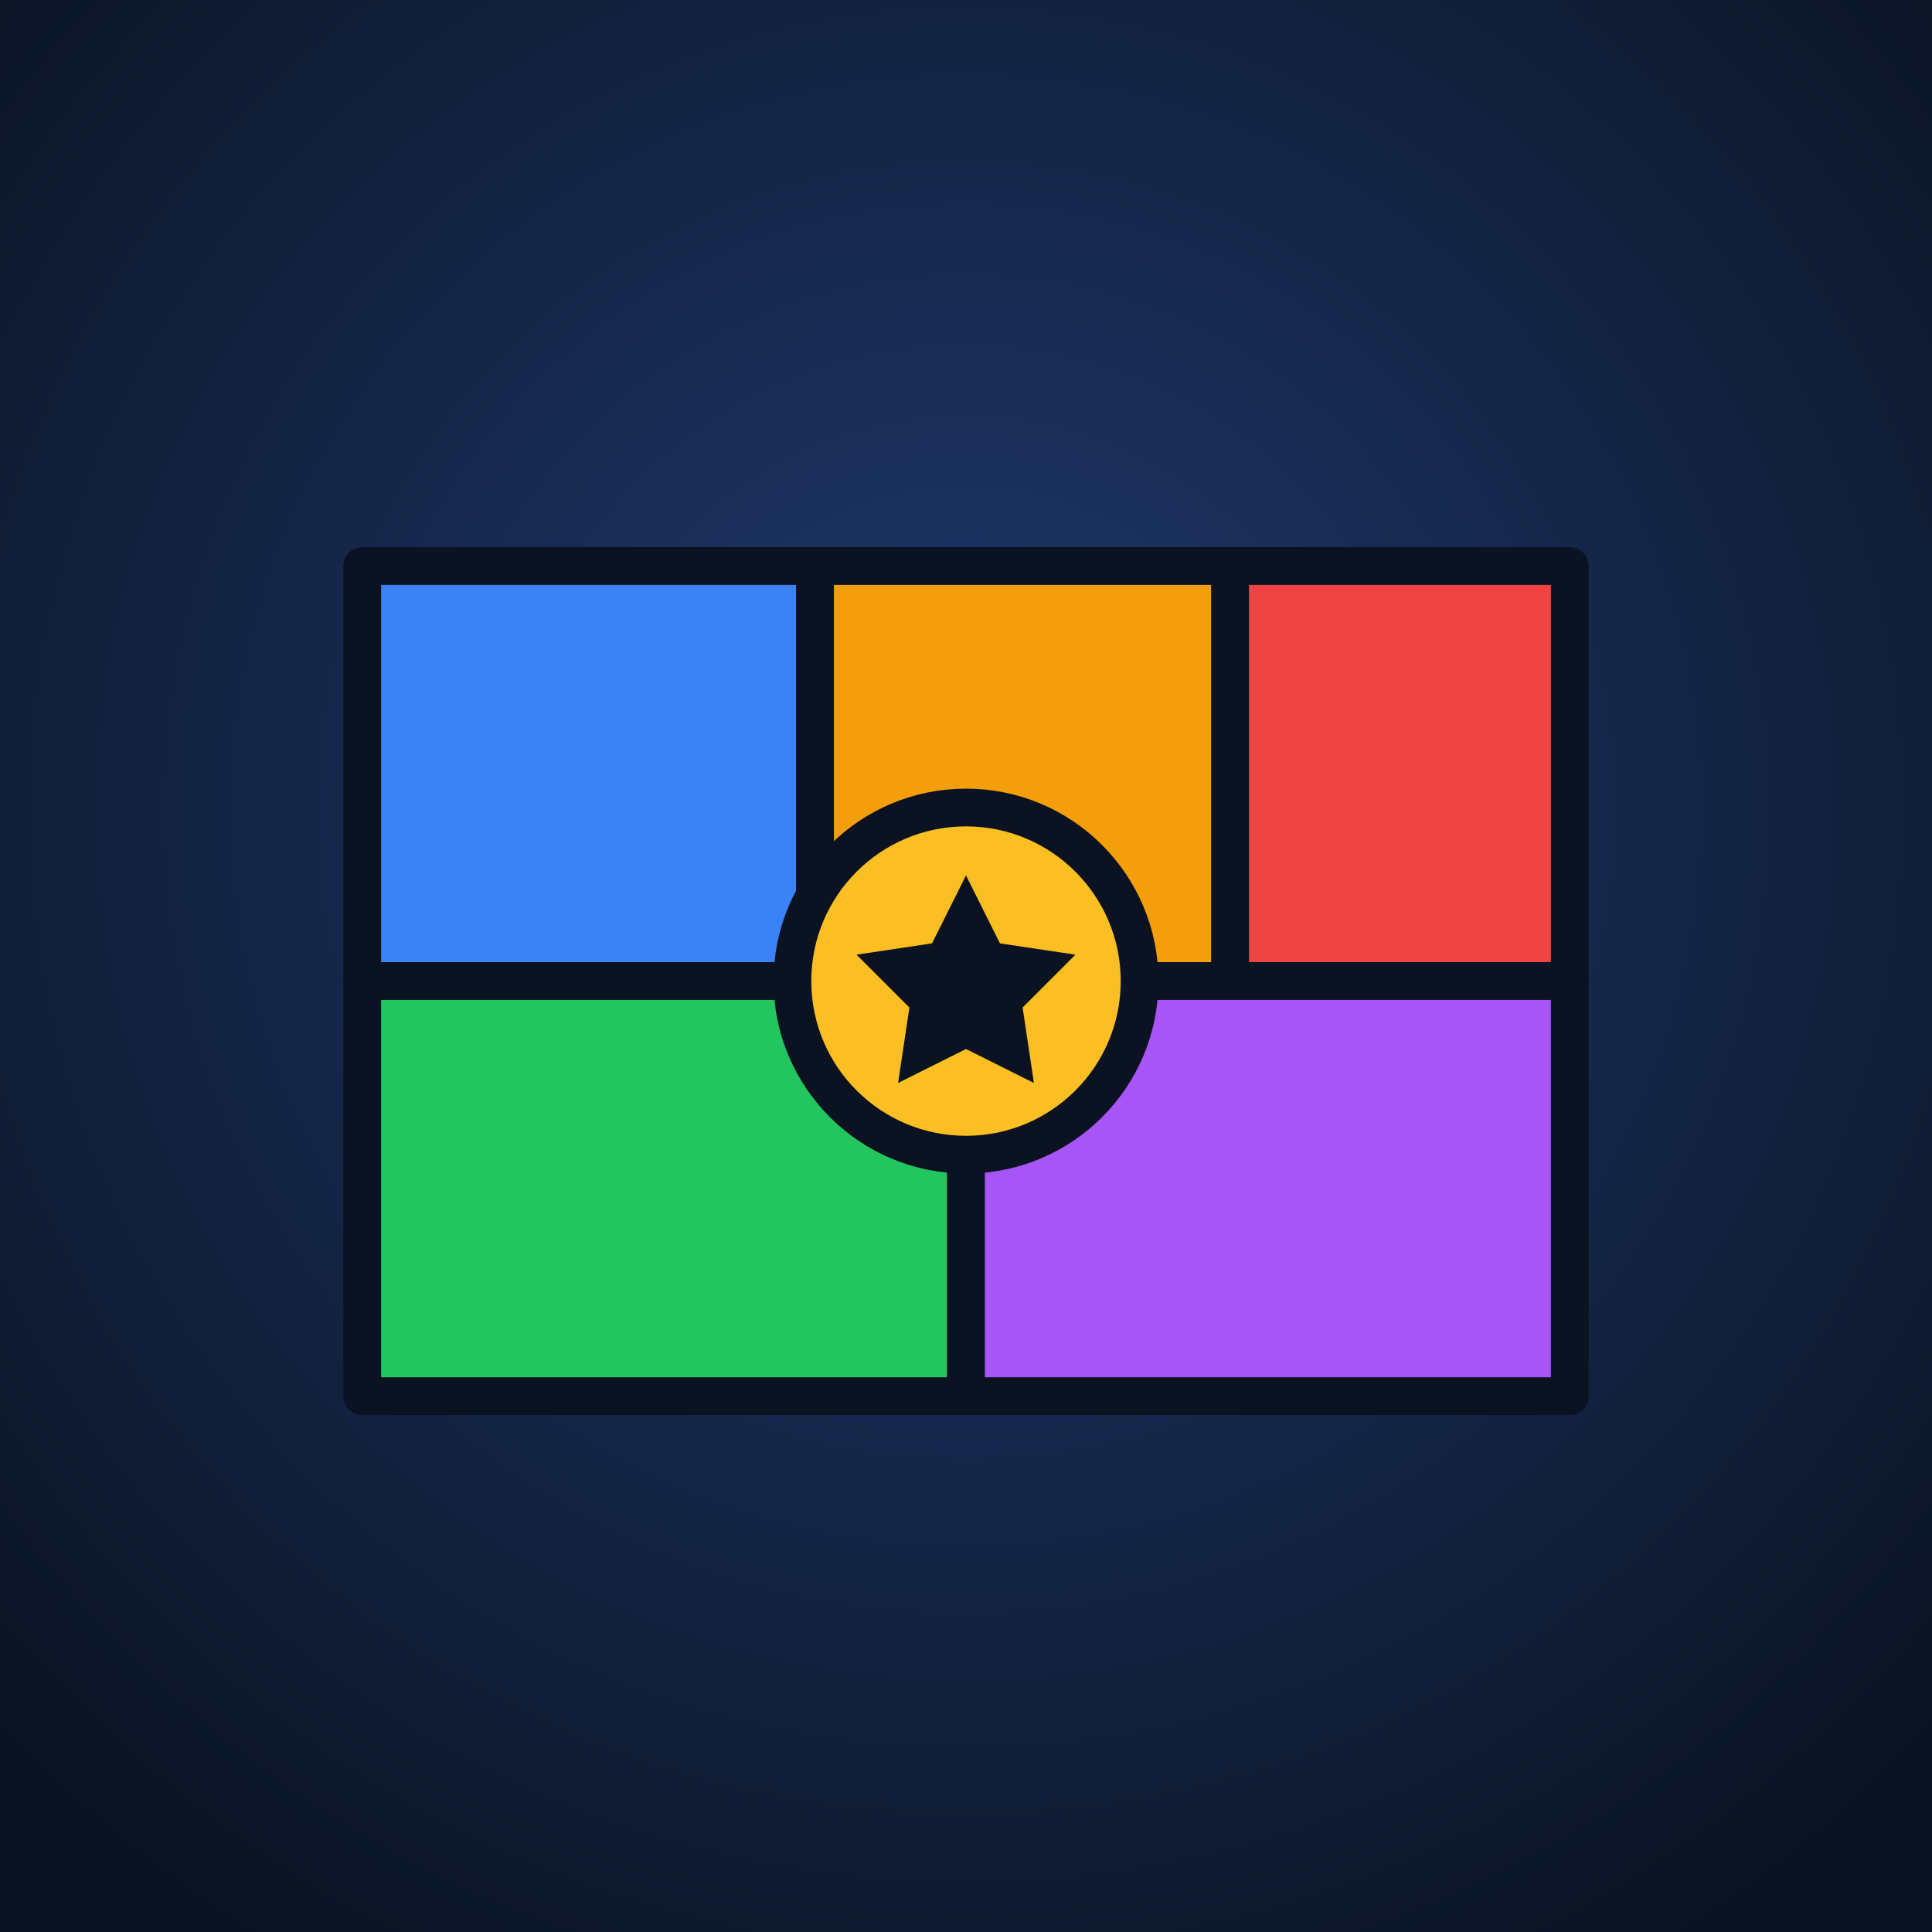
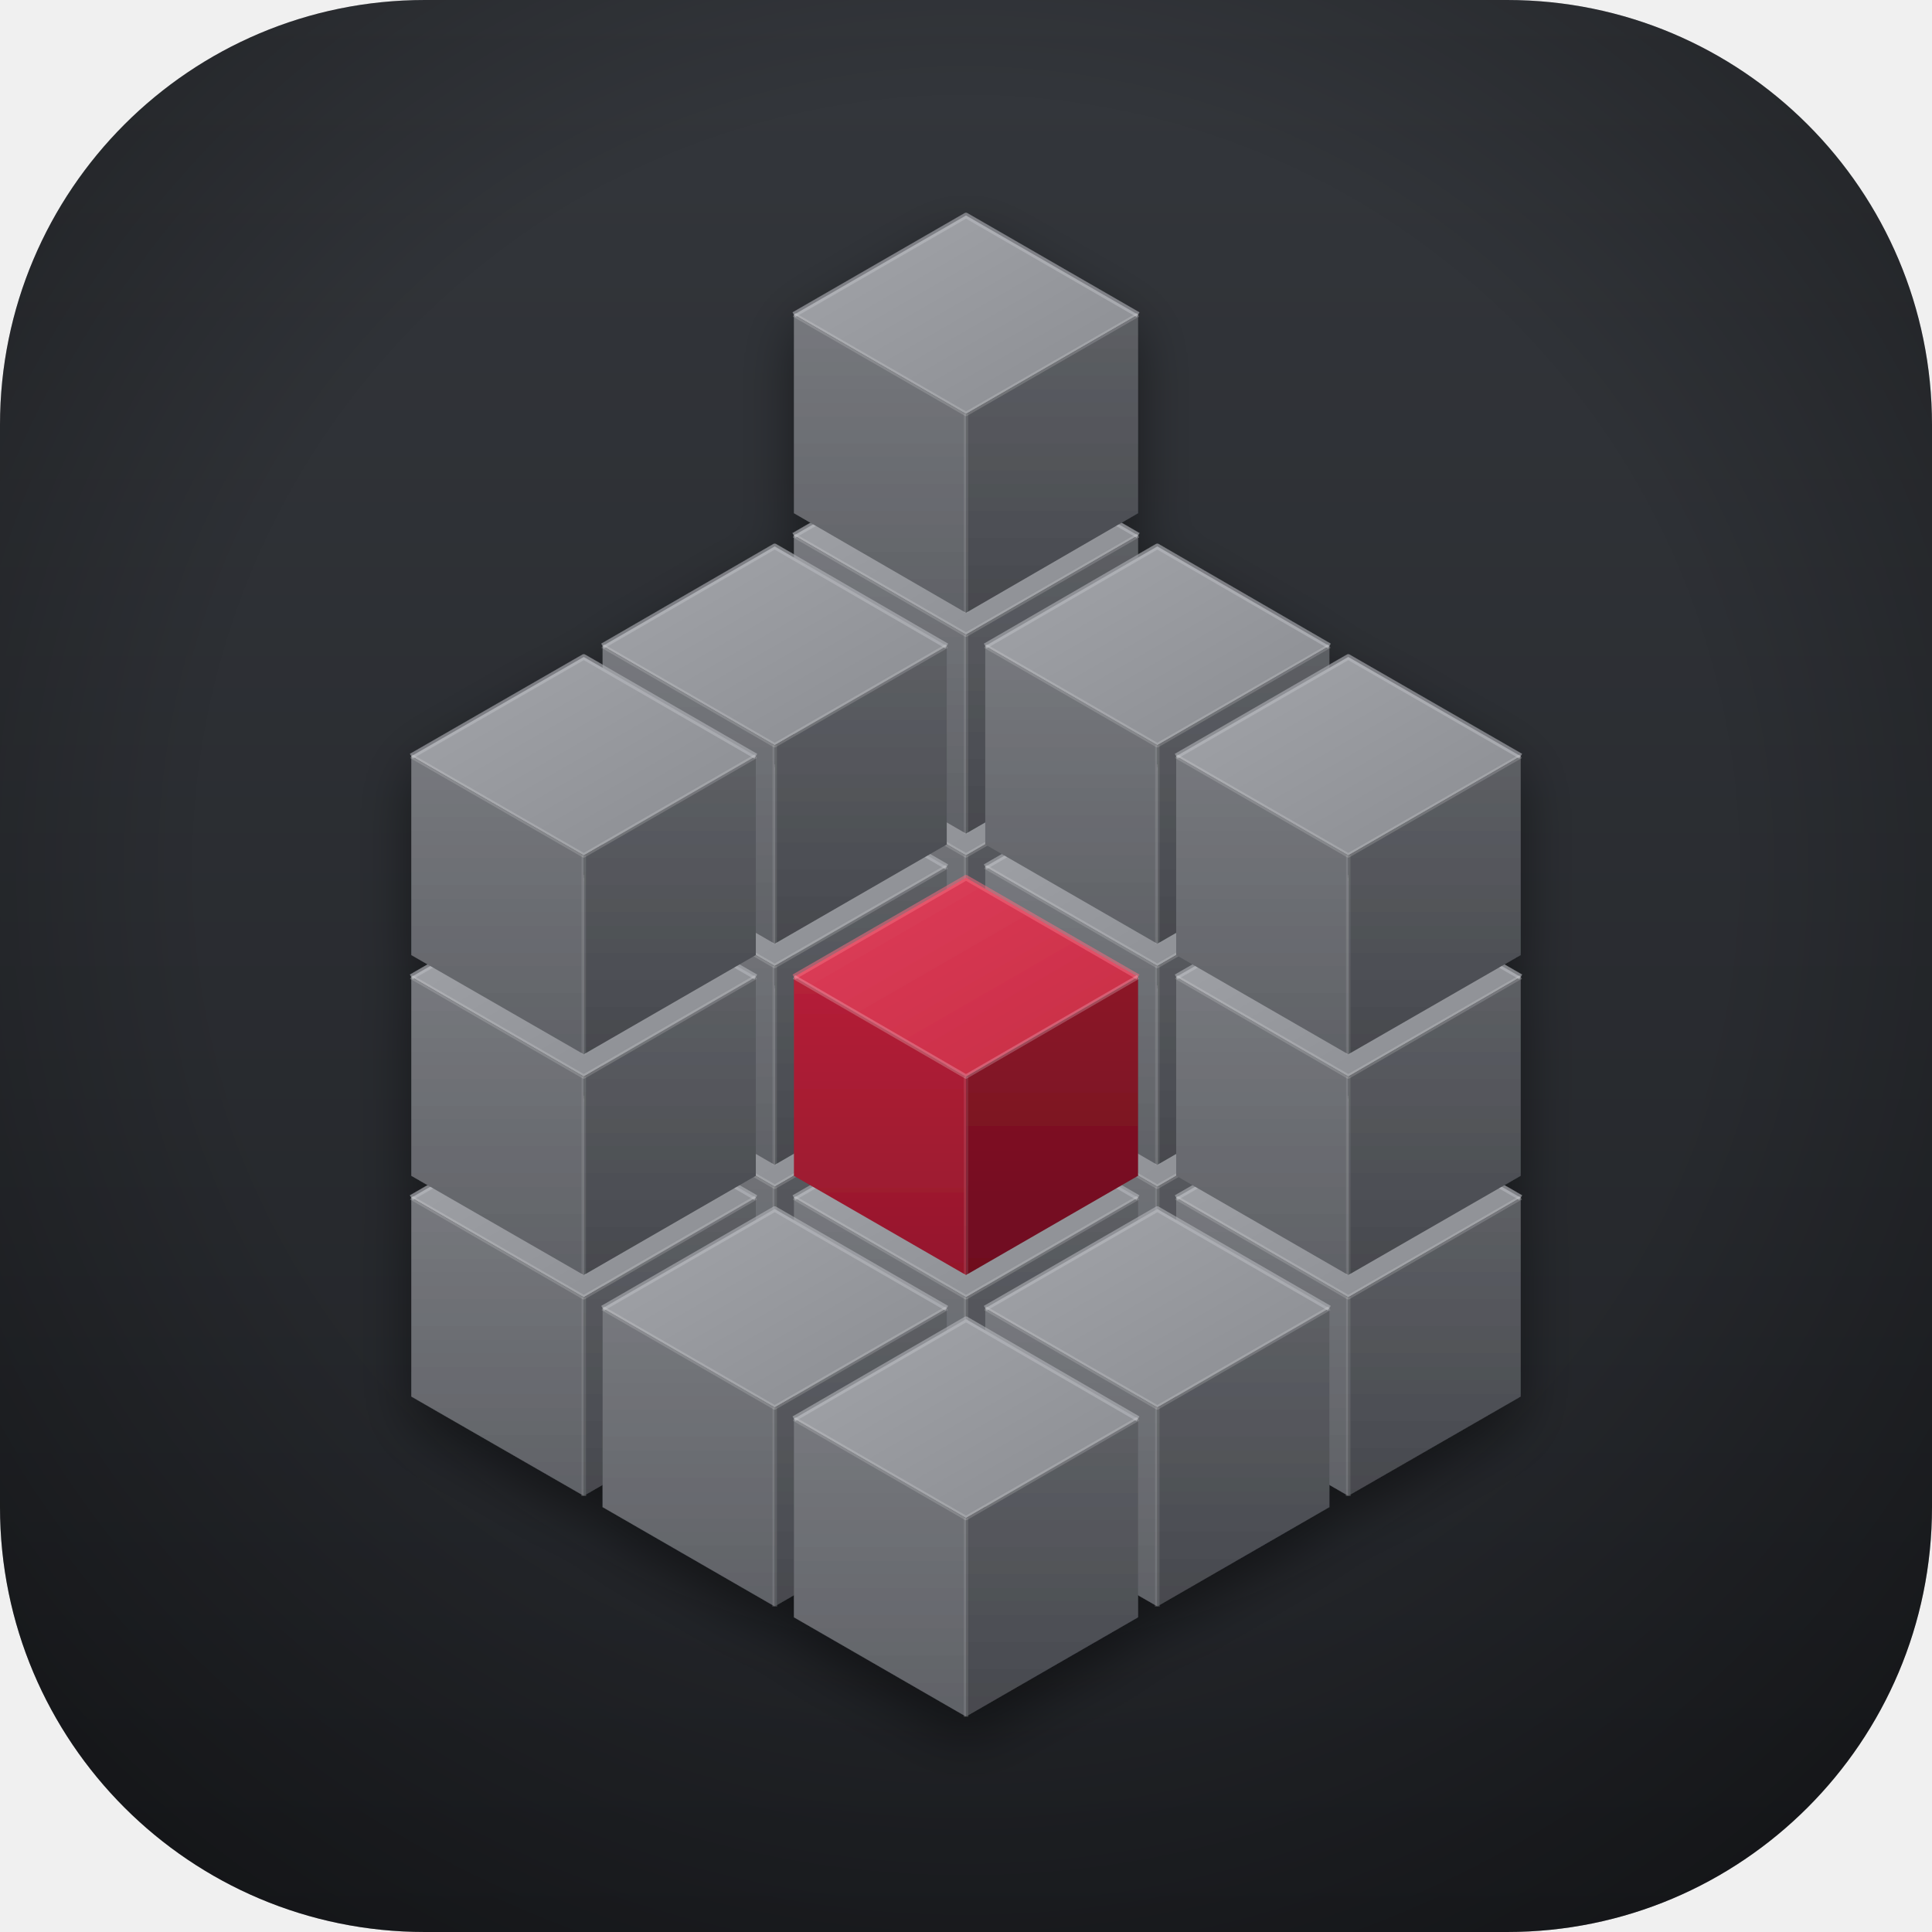
- <svg xmlns="http://www.w3.org/2000/svg" viewBox="0 0 512 512">
+ <svg xmlns="http://www.w3.org/2000/svg" viewBox="0 0 512 512" width="512" height="512">
  <defs>
-     <radialGradient id="sea" cx="50%" cy="42%" r="70%">
-       <stop offset="0" stop-color="#1e3a6e" />
-       <stop offset="1" stop-color="#0b1221" />
+     <linearGradient id="bg" x1="0" y1="0" x2="0" y2="1">
+       <stop offset="0" stop-color="#34373c" />
+       <stop offset="1" stop-color="#1f2125" />
+     </linearGradient>
+     <radialGradient id="vig" cx="50%" cy="45%" r="65%">
+       <stop offset="0.6" stop-color="#000" stop-opacity="0" />
+       <stop offset="1" stop-color="#000" stop-opacity="0.35" />
    </radialGradient>
+     <linearGradient id="gt" x1="0" y1="0" x2="1" y2="1">
+       <stop offset="0" stop-color="#a3a5aa" />
+       <stop offset="1" stop-color="#8a8c91" />
+     </linearGradient>
+     <linearGradient id="gl" x1="0" y1="0" x2="0" y2="1">
+       <stop offset="0" stop-color="#76787d" />
+       <stop offset="1" stop-color="#606267" />
+     </linearGradient>
+     <linearGradient id="gr" x1="0" y1="0" x2="0" y2="1">
+       <stop offset="0" stop-color="#5d5f64" />
+       <stop offset="1" stop-color="#47494e" />
+     </linearGradient>
+     <linearGradient id="rt" x1="0" y1="0" x2="1" y2="1">
+       <stop offset="0" stop-color="#e0405a" />
+       <stop offset="1" stop-color="#c52a44" />
+     </linearGradient>
+     <linearGradient id="rl" x1="0" y1="0" x2="0" y2="1">
+       <stop offset="0" stop-color="#b52038" />
+       <stop offset="1" stop-color="#94172c" />
+     </linearGradient>
+     <linearGradient id="rr" x1="0" y1="0" x2="0" y2="1">
+       <stop offset="0" stop-color="#8c1428" />
+       <stop offset="1" stop-color="#6e0f1f" />
+     </linearGradient>
+     <filter id="sh" x="-20%" y="-20%" width="140%" height="140%">
+       <feDropShadow dx="0" dy="6.1" stdDeviation="7.2" flood-color="#000" flood-opacity="0.45" />
+     </filter>
  </defs>
-   <rect width="512" height="512" rx="0" fill="url(#sea)" />
-   <g stroke="#0b1221" stroke-width="10" stroke-linejoin="round">
-     <path d="M96 150h120v110H96z" fill="#3b82f6" />
-     <path d="M216 150h110v110H216z" fill="#f59e0b" />
-     <path d="M326 150h90v110h-90z" fill="#ef4444" />
-     <path d="M96 260h160v110H96z" fill="#22c55e" />
-     <path d="M256 260h160v110H256z" fill="#a855f7" />
+   <rect width="512" height="512" rx="112.6" fill="url(#bg)" />
+   <rect width="512" height="512" rx="112.6" fill="url(#vig)" />
+   <g filter="url(#sh)">
+     <polygon points="256.0,232.6 301.6,258.9 256.0,285.3 210.4,258.9" fill="url(#gt)" />
+     <polygon points="301.6,258.9 256.0,285.3 256.0,337.9 301.6,311.6" fill="url(#gr)" />
+     <polygon points="210.4,258.9 256.0,285.3 256.0,337.9 210.4,311.6" fill="url(#gl)" />
+     <polyline points="210.4,258.9 256.0,232.6 301.6,258.9" fill="none" stroke="#b9bbc0" stroke-opacity="0.55" stroke-width="1.46" stroke-linejoin="round" />
+     <polyline points="210.4,258.9 256.0,285.3 301.6,258.9" fill="none" stroke="#ffffff" stroke-opacity="0.16" stroke-width="1.17" stroke-linejoin="round" />
+     <line x1="256.0" y1="285.3" x2="256.0" y2="337.9" stroke="#ffffff" stroke-opacity="0.1" stroke-width="1.17" />
+     <polygon points="306.7,261.9 352.3,288.2 306.7,314.5 261.1,288.2" fill="url(#gt)" />
+     <polygon points="352.3,288.2 306.7,314.5 306.7,367.2 352.3,340.8" fill="url(#gr)" />
+     <polygon points="261.1,288.2 306.7,314.5 306.7,367.2 261.1,340.8" fill="url(#gl)" />
+     <polyline points="261.1,288.2 306.7,261.9 352.3,288.2" fill="none" stroke="#b9bbc0" stroke-opacity="0.55" stroke-width="1.46" stroke-linejoin="round" />
+     <polyline points="261.1,288.2 306.7,314.5 352.3,288.2" fill="none" stroke="#ffffff" stroke-opacity="0.16" stroke-width="1.17" stroke-linejoin="round" />
+     <line x1="306.7" y1="314.5" x2="306.7" y2="367.2" stroke="#ffffff" stroke-opacity="0.1" stroke-width="1.17" />
+     <polygon points="205.3,261.9 250.9,288.2 205.3,314.5 159.7,288.2" fill="url(#gt)" />
+     <polygon points="250.9,288.2 205.3,314.5 205.3,367.2 250.9,340.8" fill="url(#gr)" />
+     <polygon points="159.7,288.2 205.3,314.5 205.3,367.2 159.7,340.8" fill="url(#gl)" />
+     <polyline points="159.7,288.2 205.3,261.9 250.9,288.2" fill="none" stroke="#b9bbc0" stroke-opacity="0.55" stroke-width="1.46" stroke-linejoin="round" />
+     <polyline points="159.7,288.2 205.3,314.5 250.9,288.2" fill="none" stroke="#ffffff" stroke-opacity="0.16" stroke-width="1.17" stroke-linejoin="round" />
+     <line x1="205.3" y1="314.5" x2="205.3" y2="367.2" stroke="#ffffff" stroke-opacity="0.1" stroke-width="1.17" />
+     <polygon points="256.0,174.1 301.6,200.4 256.0,226.7 210.4,200.4" fill="url(#gt)" />
+     <polygon points="301.6,200.4 256.0,226.7 256.0,279.4 301.6,253.1" fill="url(#gr)" />
+     <polygon points="210.4,200.4 256.0,226.7 256.0,279.4 210.4,253.1" fill="url(#gl)" />
+     <polyline points="210.4,200.4 256.0,174.1 301.6,200.4" fill="none" stroke="#b9bbc0" stroke-opacity="0.55" stroke-width="1.46" stroke-linejoin="round" />
+     <polyline points="210.4,200.4 256.0,226.7 301.6,200.4" fill="none" stroke="#ffffff" stroke-opacity="0.16" stroke-width="1.17" stroke-linejoin="round" />
+     <line x1="256.0" y1="226.7" x2="256.0" y2="279.4" stroke="#ffffff" stroke-opacity="0.1" stroke-width="1.17" />
+     <polygon points="357.3,291.1 403.0,317.4 357.3,343.8 311.7,317.4" fill="url(#gt)" />
+     <polygon points="403.0,317.4 357.3,343.8 357.3,396.4 403.0,370.1" fill="url(#gr)" />
+     <polygon points="311.7,317.4 357.3,343.8 357.3,396.4 311.7,370.1" fill="url(#gl)" />
+     <polyline points="311.7,317.4 357.3,291.1 403.0,317.4" fill="none" stroke="#b9bbc0" stroke-opacity="0.55" stroke-width="1.46" stroke-linejoin="round" />
+     <polyline points="311.7,317.4 357.3,343.8 403.0,317.4" fill="none" stroke="#ffffff" stroke-opacity="0.16" stroke-width="1.17" stroke-linejoin="round" />
+     <line x1="357.3" y1="343.8" x2="357.3" y2="396.4" stroke="#ffffff" stroke-opacity="0.1" stroke-width="1.17" />
+     <polygon points="256.0,291.1 301.6,317.4 256.0,343.8 210.4,317.4" fill="url(#gt)" />
+     <polygon points="301.6,317.4 256.0,343.8 256.0,396.4 301.6,370.1" fill="url(#gr)" />
+     <polygon points="210.4,317.4 256.0,343.8 256.0,396.4 210.4,370.1" fill="url(#gl)" />
+     <polyline points="210.4,317.4 256.0,291.1 301.6,317.4" fill="none" stroke="#b9bbc0" stroke-opacity="0.55" stroke-width="1.46" stroke-linejoin="round" />
+     <polyline points="210.4,317.4 256.0,343.8 301.6,317.4" fill="none" stroke="#ffffff" stroke-opacity="0.16" stroke-width="1.17" stroke-linejoin="round" />
+     <line x1="256.0" y1="343.8" x2="256.0" y2="396.4" stroke="#ffffff" stroke-opacity="0.1" stroke-width="1.17" />
+     <polygon points="154.7,291.1 200.3,317.4 154.7,343.8 109.0,317.4" fill="url(#gt)" />
+     <polygon points="200.3,317.4 154.7,343.8 154.7,396.4 200.3,370.1" fill="url(#gr)" />
+     <polygon points="109.0,317.4 154.7,343.8 154.7,396.4 109.0,370.1" fill="url(#gl)" />
+     <polyline points="109.0,317.4 154.7,291.1 200.3,317.4" fill="none" stroke="#b9bbc0" stroke-opacity="0.55" stroke-width="1.46" stroke-linejoin="round" />
+     <polyline points="109.0,317.4 154.7,343.8 200.3,317.4" fill="none" stroke="#ffffff" stroke-opacity="0.16" stroke-width="1.17" stroke-linejoin="round" />
+     <line x1="154.7" y1="343.8" x2="154.7" y2="396.4" stroke="#ffffff" stroke-opacity="0.1" stroke-width="1.17" />
+     <polygon points="306.7,203.3 352.3,229.7 306.7,256.0 261.1,229.7" fill="url(#gt)" />
+     <polygon points="352.3,229.7 306.7,256.0 306.7,308.7 352.3,282.3" fill="url(#gr)" />
+     <polygon points="261.1,229.7 306.7,256.0 306.7,308.7 261.1,282.3" fill="url(#gl)" />
+     <polyline points="261.1,229.7 306.7,203.3 352.3,229.7" fill="none" stroke="#b9bbc0" stroke-opacity="0.55" stroke-width="1.46" stroke-linejoin="round" />
+     <polyline points="261.1,229.7 306.7,256.0 352.3,229.7" fill="none" stroke="#ffffff" stroke-opacity="0.16" stroke-width="1.17" stroke-linejoin="round" />
+     <line x1="306.7" y1="256.0" x2="306.7" y2="308.7" stroke="#ffffff" stroke-opacity="0.1" stroke-width="1.17" />
+     <polygon points="205.3,203.3 250.9,229.7 205.3,256.0 159.7,229.7" fill="url(#gt)" />
+     <polygon points="250.9,229.7 205.3,256.0 205.3,308.7 250.9,282.3" fill="url(#gr)" />
+     <polygon points="159.7,229.7 205.3,256.0 205.3,308.7 159.7,282.3" fill="url(#gl)" />
+     <polyline points="159.7,229.7 205.3,203.3 250.9,229.7" fill="none" stroke="#b9bbc0" stroke-opacity="0.55" stroke-width="1.46" stroke-linejoin="round" />
+     <polyline points="159.7,229.7 205.3,256.0 250.9,229.7" fill="none" stroke="#ffffff" stroke-opacity="0.16" stroke-width="1.17" stroke-linejoin="round" />
+     <line x1="205.3" y1="256.0" x2="205.3" y2="308.7" stroke="#ffffff" stroke-opacity="0.1" stroke-width="1.17" />
+     <polygon points="256.0,115.6 301.6,141.9 256.0,168.2 210.4,141.9" fill="url(#gt)" />
+     <polygon points="301.6,141.9 256.0,168.2 256.0,220.9 301.6,194.6" fill="url(#gr)" />
+     <polygon points="210.4,141.9 256.0,168.2 256.0,220.9 210.4,194.6" fill="url(#gl)" />
+     <polyline points="210.4,141.9 256.0,115.6 301.6,141.9" fill="none" stroke="#b9bbc0" stroke-opacity="0.55" stroke-width="1.46" stroke-linejoin="round" />
+     <polyline points="210.4,141.9 256.0,168.2 301.6,141.9" fill="none" stroke="#ffffff" stroke-opacity="0.16" stroke-width="1.17" stroke-linejoin="round" />
+     <line x1="256.0" y1="168.2" x2="256.0" y2="220.9" stroke="#ffffff" stroke-opacity="0.1" stroke-width="1.17" />
+     <polygon points="306.7,320.4 352.3,346.7 306.7,373.0 261.1,346.7" fill="url(#gt)" />
+     <polygon points="352.3,346.7 306.7,373.0 306.7,425.7 352.3,399.4" fill="url(#gr)" />
+     <polygon points="261.1,346.7 306.7,373.0 306.7,425.7 261.1,399.4" fill="url(#gl)" />
+     <polyline points="261.1,346.7 306.7,320.4 352.3,346.7" fill="none" stroke="#b9bbc0" stroke-opacity="0.55" stroke-width="1.46" stroke-linejoin="round" />
+     <polyline points="261.1,346.7 306.7,373.0 352.3,346.7" fill="none" stroke="#ffffff" stroke-opacity="0.16" stroke-width="1.17" stroke-linejoin="round" />
+     <line x1="306.7" y1="373.0" x2="306.7" y2="425.7" stroke="#ffffff" stroke-opacity="0.1" stroke-width="1.17" />
+     <polygon points="205.3,320.4 250.9,346.7 205.3,373.0 159.7,346.7" fill="url(#gt)" />
+     <polygon points="250.9,346.7 205.3,373.0 205.3,425.7 250.9,399.4" fill="url(#gr)" />
+     <polygon points="159.7,346.7 205.3,373.0 205.3,425.7 159.7,399.4" fill="url(#gl)" />
+     <polyline points="159.7,346.7 205.3,320.4 250.9,346.7" fill="none" stroke="#b9bbc0" stroke-opacity="0.55" stroke-width="1.46" stroke-linejoin="round" />
+     <polyline points="159.7,346.7 205.3,373.0 250.9,346.7" fill="none" stroke="#ffffff" stroke-opacity="0.16" stroke-width="1.17" stroke-linejoin="round" />
+     <line x1="205.3" y1="373.0" x2="205.3" y2="425.7" stroke="#ffffff" stroke-opacity="0.1" stroke-width="1.17" />
+     <polygon points="357.3,232.6 403.0,258.9 357.3,285.3 311.7,258.9" fill="url(#gt)" />
+     <polygon points="403.0,258.9 357.3,285.3 357.3,337.9 403.0,311.6" fill="url(#gr)" />
+     <polygon points="311.7,258.9 357.3,285.3 357.3,337.9 311.7,311.6" fill="url(#gl)" />
+     <polyline points="311.7,258.9 357.3,232.6 403.0,258.9" fill="none" stroke="#b9bbc0" stroke-opacity="0.55" stroke-width="1.46" stroke-linejoin="round" />
+     <polyline points="311.7,258.9 357.3,285.3 403.0,258.9" fill="none" stroke="#ffffff" stroke-opacity="0.16" stroke-width="1.17" stroke-linejoin="round" />
+     <line x1="357.3" y1="285.3" x2="357.3" y2="337.9" stroke="#ffffff" stroke-opacity="0.1" stroke-width="1.17" />
+     <polygon points="256.0,232.6 301.6,258.9 256.0,285.3 210.4,258.9" fill="url(#rt)" />
+     <polygon points="301.6,258.9 256.0,285.3 256.0,337.9 301.6,311.6" fill="url(#rr)" />
+     <polygon points="210.4,258.9 256.0,285.3 256.0,337.9 210.4,311.6" fill="url(#rl)" />
+     <polyline points="210.4,258.9 256.0,232.6 301.6,258.9" fill="none" stroke="#f06a7e" stroke-opacity="0.55" stroke-width="1.46" stroke-linejoin="round" />
+     <polyline points="210.4,258.9 256.0,285.3 301.6,258.9" fill="none" stroke="#ffffff" stroke-opacity="0.22" stroke-width="1.17" stroke-linejoin="round" />
+     <line x1="256.0" y1="285.3" x2="256.0" y2="337.9" stroke="#ffffff" stroke-opacity="0.1" stroke-width="1.17" />
+     <polygon points="154.7,232.6 200.3,258.9 154.7,285.3 109.0,258.9" fill="url(#gt)" />
+     <polygon points="200.3,258.9 154.7,285.3 154.7,337.9 200.3,311.6" fill="url(#gr)" />
+     <polygon points="109.0,258.9 154.7,285.3 154.7,337.9 109.0,311.6" fill="url(#gl)" />
+     <polyline points="109.0,258.9 154.7,232.6 200.3,258.9" fill="none" stroke="#b9bbc0" stroke-opacity="0.55" stroke-width="1.46" stroke-linejoin="round" />
+     <polyline points="109.0,258.9 154.7,285.3 200.3,258.9" fill="none" stroke="#ffffff" stroke-opacity="0.16" stroke-width="1.17" stroke-linejoin="round" />
+     <line x1="154.7" y1="285.3" x2="154.7" y2="337.9" stroke="#ffffff" stroke-opacity="0.1" stroke-width="1.17" />
+     <polygon points="306.7,144.8 352.3,171.2 306.7,197.5 261.1,171.2" fill="url(#gt)" />
+     <polygon points="352.3,171.2 306.7,197.5 306.7,250.1 352.3,223.8" fill="url(#gr)" />
+     <polygon points="261.1,171.2 306.7,197.5 306.7,250.1 261.1,223.8" fill="url(#gl)" />
+     <polyline points="261.1,171.2 306.7,144.8 352.3,171.2" fill="none" stroke="#b9bbc0" stroke-opacity="0.55" stroke-width="1.46" stroke-linejoin="round" />
+     <polyline points="261.1,171.2 306.7,197.5 352.3,171.2" fill="none" stroke="#ffffff" stroke-opacity="0.16" stroke-width="1.17" stroke-linejoin="round" />
+     <line x1="306.7" y1="197.5" x2="306.7" y2="250.1" stroke="#ffffff" stroke-opacity="0.1" stroke-width="1.17" />
+     <polygon points="205.3,144.8 250.9,171.2 205.3,197.5 159.7,171.2" fill="url(#gt)" />
+     <polygon points="250.9,171.2 205.3,197.5 205.3,250.1 250.9,223.8" fill="url(#gr)" />
+     <polygon points="159.7,171.2 205.3,197.5 205.3,250.1 159.7,223.8" fill="url(#gl)" />
+     <polyline points="159.7,171.2 205.3,144.8 250.9,171.2" fill="none" stroke="#b9bbc0" stroke-opacity="0.55" stroke-width="1.46" stroke-linejoin="round" />
+     <polyline points="159.7,171.2 205.3,197.5 250.9,171.2" fill="none" stroke="#ffffff" stroke-opacity="0.16" stroke-width="1.17" stroke-linejoin="round" />
+     <line x1="205.3" y1="197.5" x2="205.3" y2="250.1" stroke="#ffffff" stroke-opacity="0.1" stroke-width="1.17" />
+     <polygon points="256.0,57.1 301.6,83.4 256.0,109.7 210.4,83.4" fill="url(#gt)" />
+     <polygon points="301.6,83.4 256.0,109.7 256.0,162.4 301.6,136.0" fill="url(#gr)" />
+     <polygon points="210.4,83.4 256.0,109.7 256.0,162.4 210.4,136.0" fill="url(#gl)" />
+     <polyline points="210.4,83.4 256.0,57.1 301.6,83.4" fill="none" stroke="#b9bbc0" stroke-opacity="0.55" stroke-width="1.46" stroke-linejoin="round" />
+     <polyline points="210.4,83.4 256.0,109.7 301.6,83.4" fill="none" stroke="#ffffff" stroke-opacity="0.16" stroke-width="1.17" stroke-linejoin="round" />
+     <line x1="256.0" y1="109.7" x2="256.0" y2="162.4" stroke="#ffffff" stroke-opacity="0.1" stroke-width="1.17" />
+     <polygon points="256.0,349.6 301.6,376.0 256.0,402.3 210.4,376.0" fill="url(#gt)" />
+     <polygon points="301.6,376.0 256.0,402.3 256.0,454.9 301.6,428.6" fill="url(#gr)" />
+     <polygon points="210.4,376.0 256.0,402.3 256.0,454.9 210.4,428.6" fill="url(#gl)" />
+     <polyline points="210.4,376.0 256.0,349.6 301.6,376.0" fill="none" stroke="#b9bbc0" stroke-opacity="0.55" stroke-width="1.46" stroke-linejoin="round" />
+     <polyline points="210.4,376.0 256.0,402.3 301.6,376.0" fill="none" stroke="#ffffff" stroke-opacity="0.16" stroke-width="1.17" stroke-linejoin="round" />
+     <line x1="256.0" y1="402.3" x2="256.0" y2="454.9" stroke="#ffffff" stroke-opacity="0.1" stroke-width="1.17" />
+     <polygon points="357.3,174.1 403.0,200.4 357.3,226.7 311.7,200.4" fill="url(#gt)" />
+     <polygon points="403.0,200.4 357.3,226.7 357.3,279.4 403.0,253.1" fill="url(#gr)" />
+     <polygon points="311.7,200.4 357.3,226.7 357.3,279.4 311.7,253.1" fill="url(#gl)" />
+     <polyline points="311.7,200.4 357.3,174.1 403.0,200.4" fill="none" stroke="#b9bbc0" stroke-opacity="0.55" stroke-width="1.46" stroke-linejoin="round" />
+     <polyline points="311.7,200.4 357.3,226.7 403.0,200.4" fill="none" stroke="#ffffff" stroke-opacity="0.16" stroke-width="1.17" stroke-linejoin="round" />
+     <line x1="357.3" y1="226.7" x2="357.3" y2="279.4" stroke="#ffffff" stroke-opacity="0.1" stroke-width="1.17" />
+     <polygon points="154.7,174.1 200.3,200.4 154.7,226.7 109.0,200.4" fill="url(#gt)" />
+     <polygon points="200.3,200.4 154.7,226.7 154.7,279.4 200.3,253.1" fill="url(#gr)" />
+     <polygon points="109.0,200.4 154.7,226.7 154.7,279.4 109.0,253.1" fill="url(#gl)" />
+     <polyline points="109.0,200.4 154.7,174.1 200.3,200.4" fill="none" stroke="#b9bbc0" stroke-opacity="0.55" stroke-width="1.46" stroke-linejoin="round" />
+     <polyline points="109.0,200.4 154.7,226.7 200.3,200.4" fill="none" stroke="#ffffff" stroke-opacity="0.16" stroke-width="1.17" stroke-linejoin="round" />
+     <line x1="154.7" y1="226.7" x2="154.7" y2="279.4" stroke="#ffffff" stroke-opacity="0.1" stroke-width="1.17" />
  </g>
-   <circle cx="256" cy="260" r="46" fill="#fbbf24" stroke="#0b1221" stroke-width="10" />
-   <path d="M256 232l9 18 20 3-14 14 3 20-18-9-18 9 3-20-14-14 20-3z" fill="#0b1221" />
</svg>
